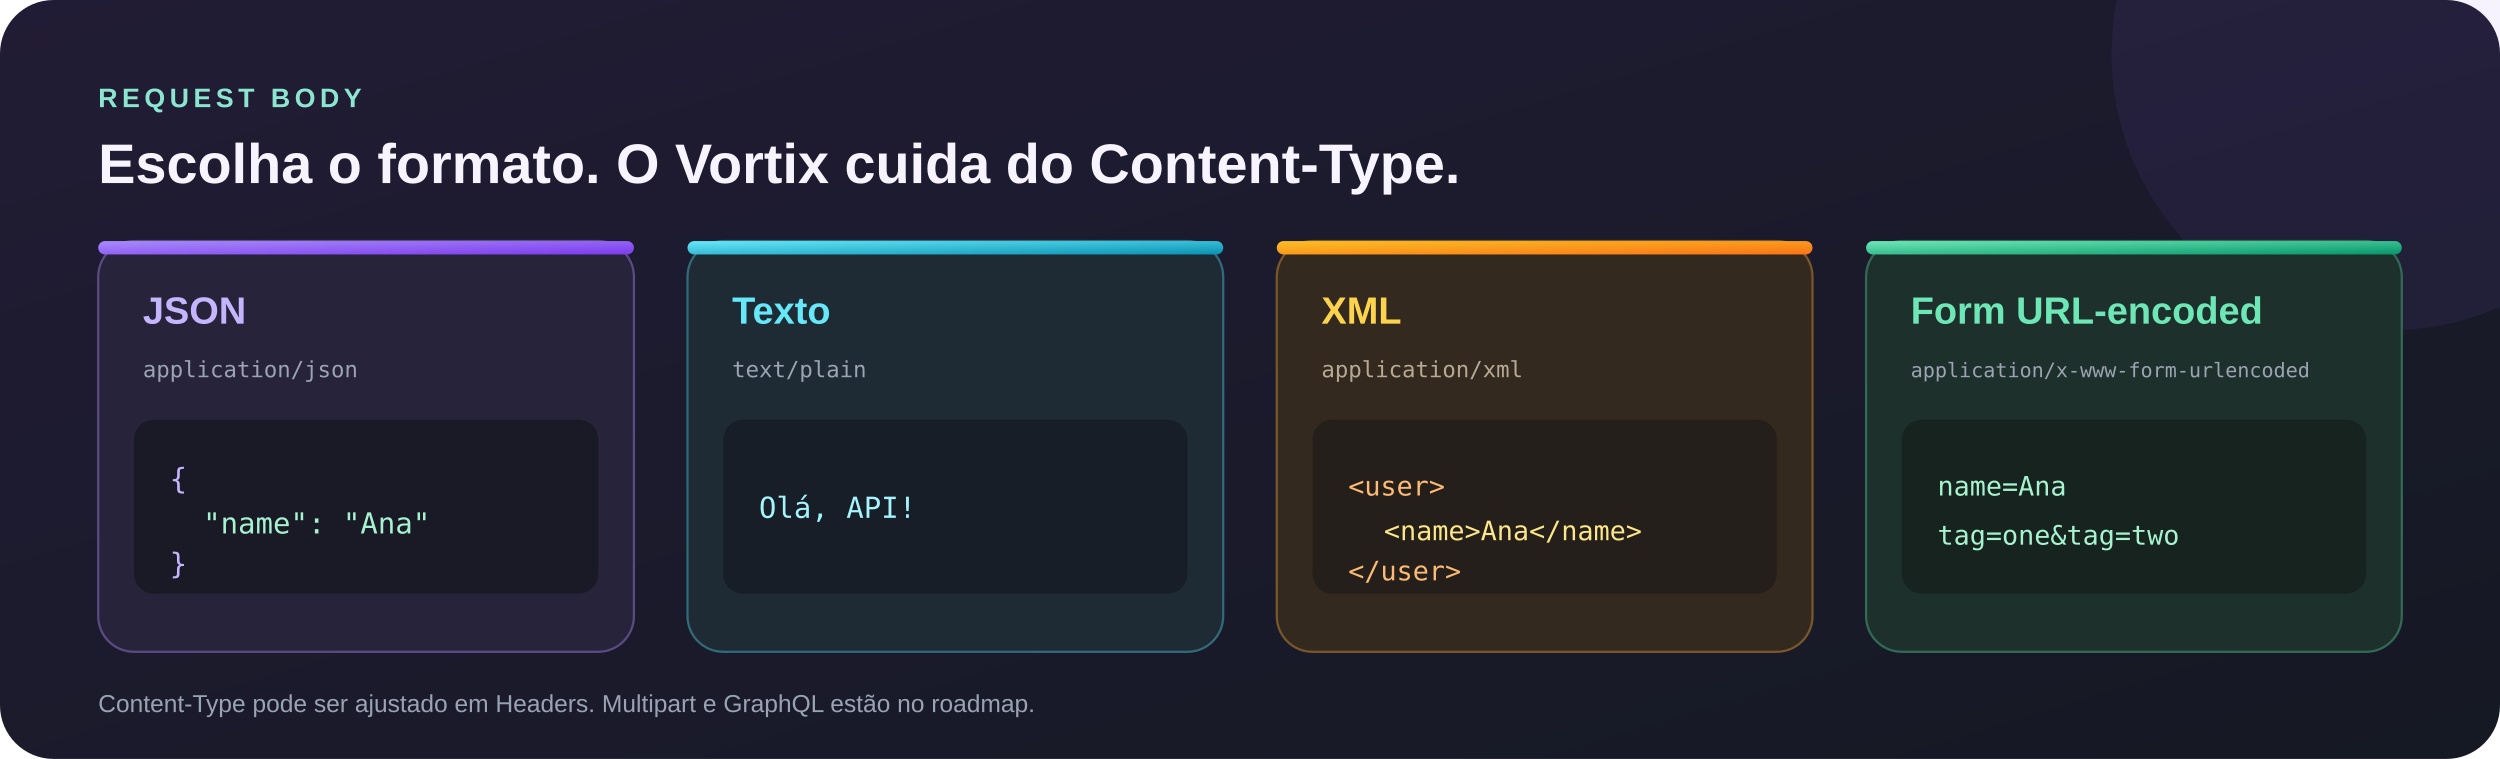
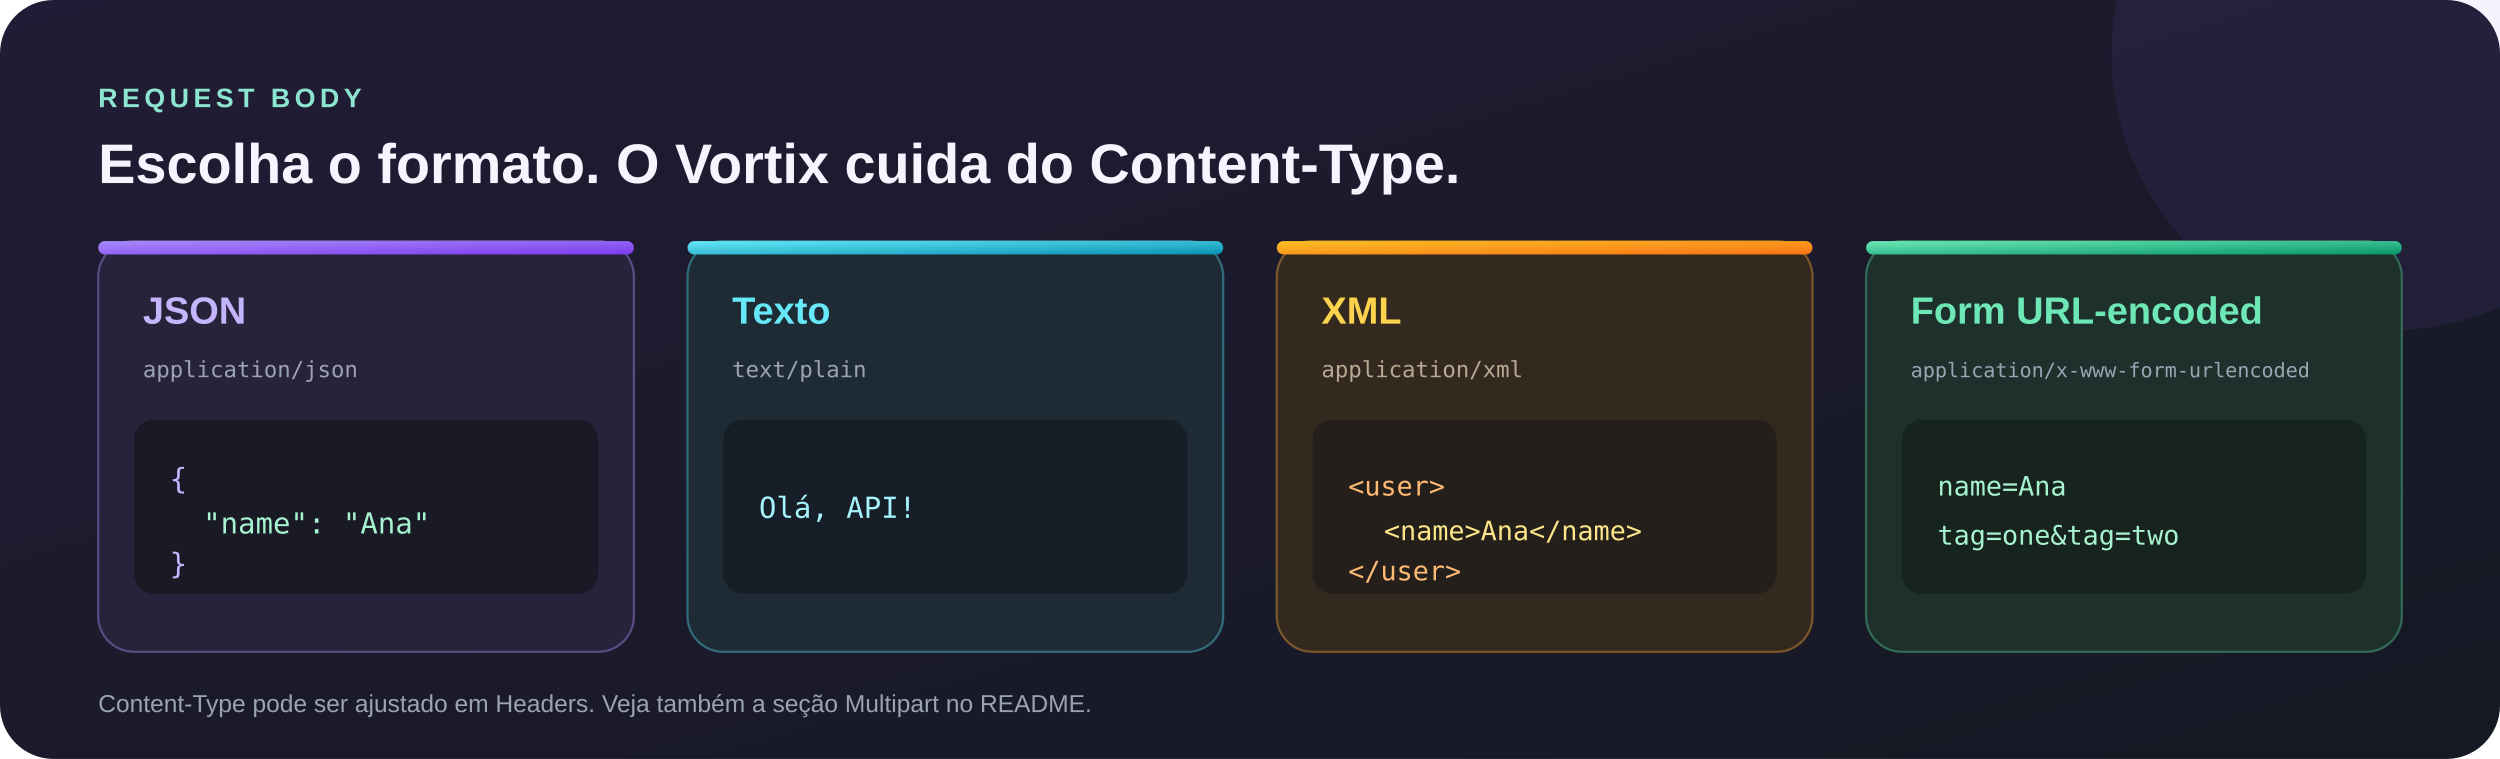
<svg xmlns="http://www.w3.org/2000/svg" width="1120" height="340" viewBox="0 0 1120 340" role="img" aria-labelledby="title desc">
  <defs>
    <linearGradient id="background" x1="0" y1="0" x2="1" y2="1">
      <stop offset="0" stop-color="#211c35" />
      <stop offset="1" stop-color="#151923" />
    </linearGradient>
    <linearGradient id="json" x1="0" y1="0" x2="1" y2="1">
      <stop offset="0" stop-color="#a78bfa" />
      <stop offset="1" stop-color="#7c3aed" />
    </linearGradient>
    <linearGradient id="plain" x1="0" y1="0" x2="1" y2="1">
      <stop offset="0" stop-color="#67e8f9" />
      <stop offset="1" stop-color="#0891b2" />
    </linearGradient>
    <linearGradient id="xml" x1="0" y1="0" x2="1" y2="1">
      <stop offset="0" stop-color="#fbbf24" />
      <stop offset="1" stop-color="#f97316" />
    </linearGradient>
    <linearGradient id="form" x1="0" y1="0" x2="1" y2="1">
      <stop offset="0" stop-color="#6ee7b7" />
      <stop offset="1" stop-color="#059669" />
    </linearGradient>
  </defs>
  <rect width="1120" height="340" rx="24" fill="url(#background)" />
  <circle cx="1070" cy="24" r="124" fill="#8b5cf6" opacity=".08" />
  <text x="44" y="48" fill="#8ce5cf" font-family="Segoe UI,Arial,sans-serif" font-size="12" font-weight="700" letter-spacing="2">REQUEST BODY</text>
  <text x="44" y="82" fill="#f7f4ff" font-family="Segoe UI,Arial,sans-serif" font-size="25" font-weight="700">Escolha o formato. O Vortix cuida do Content-Type.</text>
  <g font-family="Segoe UI,Arial,sans-serif">
    <rect x="44" y="108" width="240" height="184" rx="16" fill="#27233a" stroke="#5b4b83" />
    <rect x="44" y="108" width="240" height="6" rx="3" fill="url(#json)" />
    <text x="64" y="145" fill="#c4b5fd" font-size="17" font-weight="700">JSON</text>
    <text x="64" y="169" fill="#9ca3b2" font-family="Consolas,monospace" font-size="10">application/json</text>
    <rect x="60" y="188" width="208" height="78" rx="9" fill="#191a26" />
    <text x="76" y="219" fill="#c4b5fd" font-family="Consolas,monospace" font-size="13">{</text>
    <text x="91" y="239" fill="#a7f3d0" font-family="Consolas,monospace" font-size="13">"name": "Ana"</text>
    <text x="76" y="257" fill="#c4b5fd" font-family="Consolas,monospace" font-size="13">}</text>
    <rect x="308" y="108" width="240" height="184" rx="16" fill="#1e2b35" stroke="#316a79" />
    <rect x="308" y="108" width="240" height="6" rx="3" fill="url(#plain)" />
    <text x="328" y="145" fill="#67e8f9" font-size="17" font-weight="700">Texto</text>
    <text x="328" y="169" fill="#9ca3b2" font-family="Consolas,monospace" font-size="10">text/plain</text>
    <rect x="324" y="188" width="208" height="78" rx="9" fill="#171e27" />
    <text x="340" y="232" fill="#a5f3fc" font-family="Consolas,monospace" font-size="13">Olá, API!</text>
    <rect x="572" y="108" width="240" height="184" rx="16" fill="#33291e" stroke="#79572b" />
    <rect x="572" y="108" width="240" height="6" rx="3" fill="url(#xml)" />
    <text x="592" y="145" fill="#fcd34d" font-size="17" font-weight="700">XML</text>
    <text x="592" y="169" fill="#b7a994" font-family="Consolas,monospace" font-size="10">application/xml</text>
    <rect x="588" y="188" width="208" height="78" rx="9" fill="#241f1a" />
    <text x="604" y="222" fill="#fdba74" font-family="Consolas,monospace" font-size="12">&lt;user&gt;</text>
    <text x="620" y="242" fill="#fde68a" font-family="Consolas,monospace" font-size="12">&lt;name&gt;Ana&lt;/name&gt;</text>
    <text x="604" y="260" fill="#fdba74" font-family="Consolas,monospace" font-size="12">&lt;/user&gt;</text>
    <rect x="836" y="108" width="240" height="184" rx="16" fill="#1e302c" stroke="#326a56" />
    <rect x="836" y="108" width="240" height="6" rx="3" fill="url(#form)" />
    <text x="856" y="145" fill="#6ee7b7" font-size="17" font-weight="700">Form URL-encoded</text>
    <text x="856" y="169" fill="#9ca3b2" font-family="Consolas,monospace" font-size="9">application/x-www-form-urlencoded</text>
    <rect x="852" y="188" width="208" height="78" rx="9" fill="#17231f" />
    <text x="868" y="222" fill="#a7f3d0" font-family="Consolas,monospace" font-size="12">name=Ana</text>
    <text x="868" y="244" fill="#a7f3d0" font-family="Consolas,monospace" font-size="12">tag=one&amp;tag=two</text>
  </g>
-   <text x="44" y="319" fill="#9aa3b2" font-family="Segoe UI,Arial,sans-serif" font-size="11">Content-Type pode ser ajustado em Headers. Multipart e GraphQL estão no roadmap.</text>
+   <text x="44" y="319" fill="#9aa3b2" font-family="Segoe UI,Arial,sans-serif" font-size="11">Content-Type pode ser ajustado em Headers. Veja também a seção Multipart no README.</text>
</svg>
